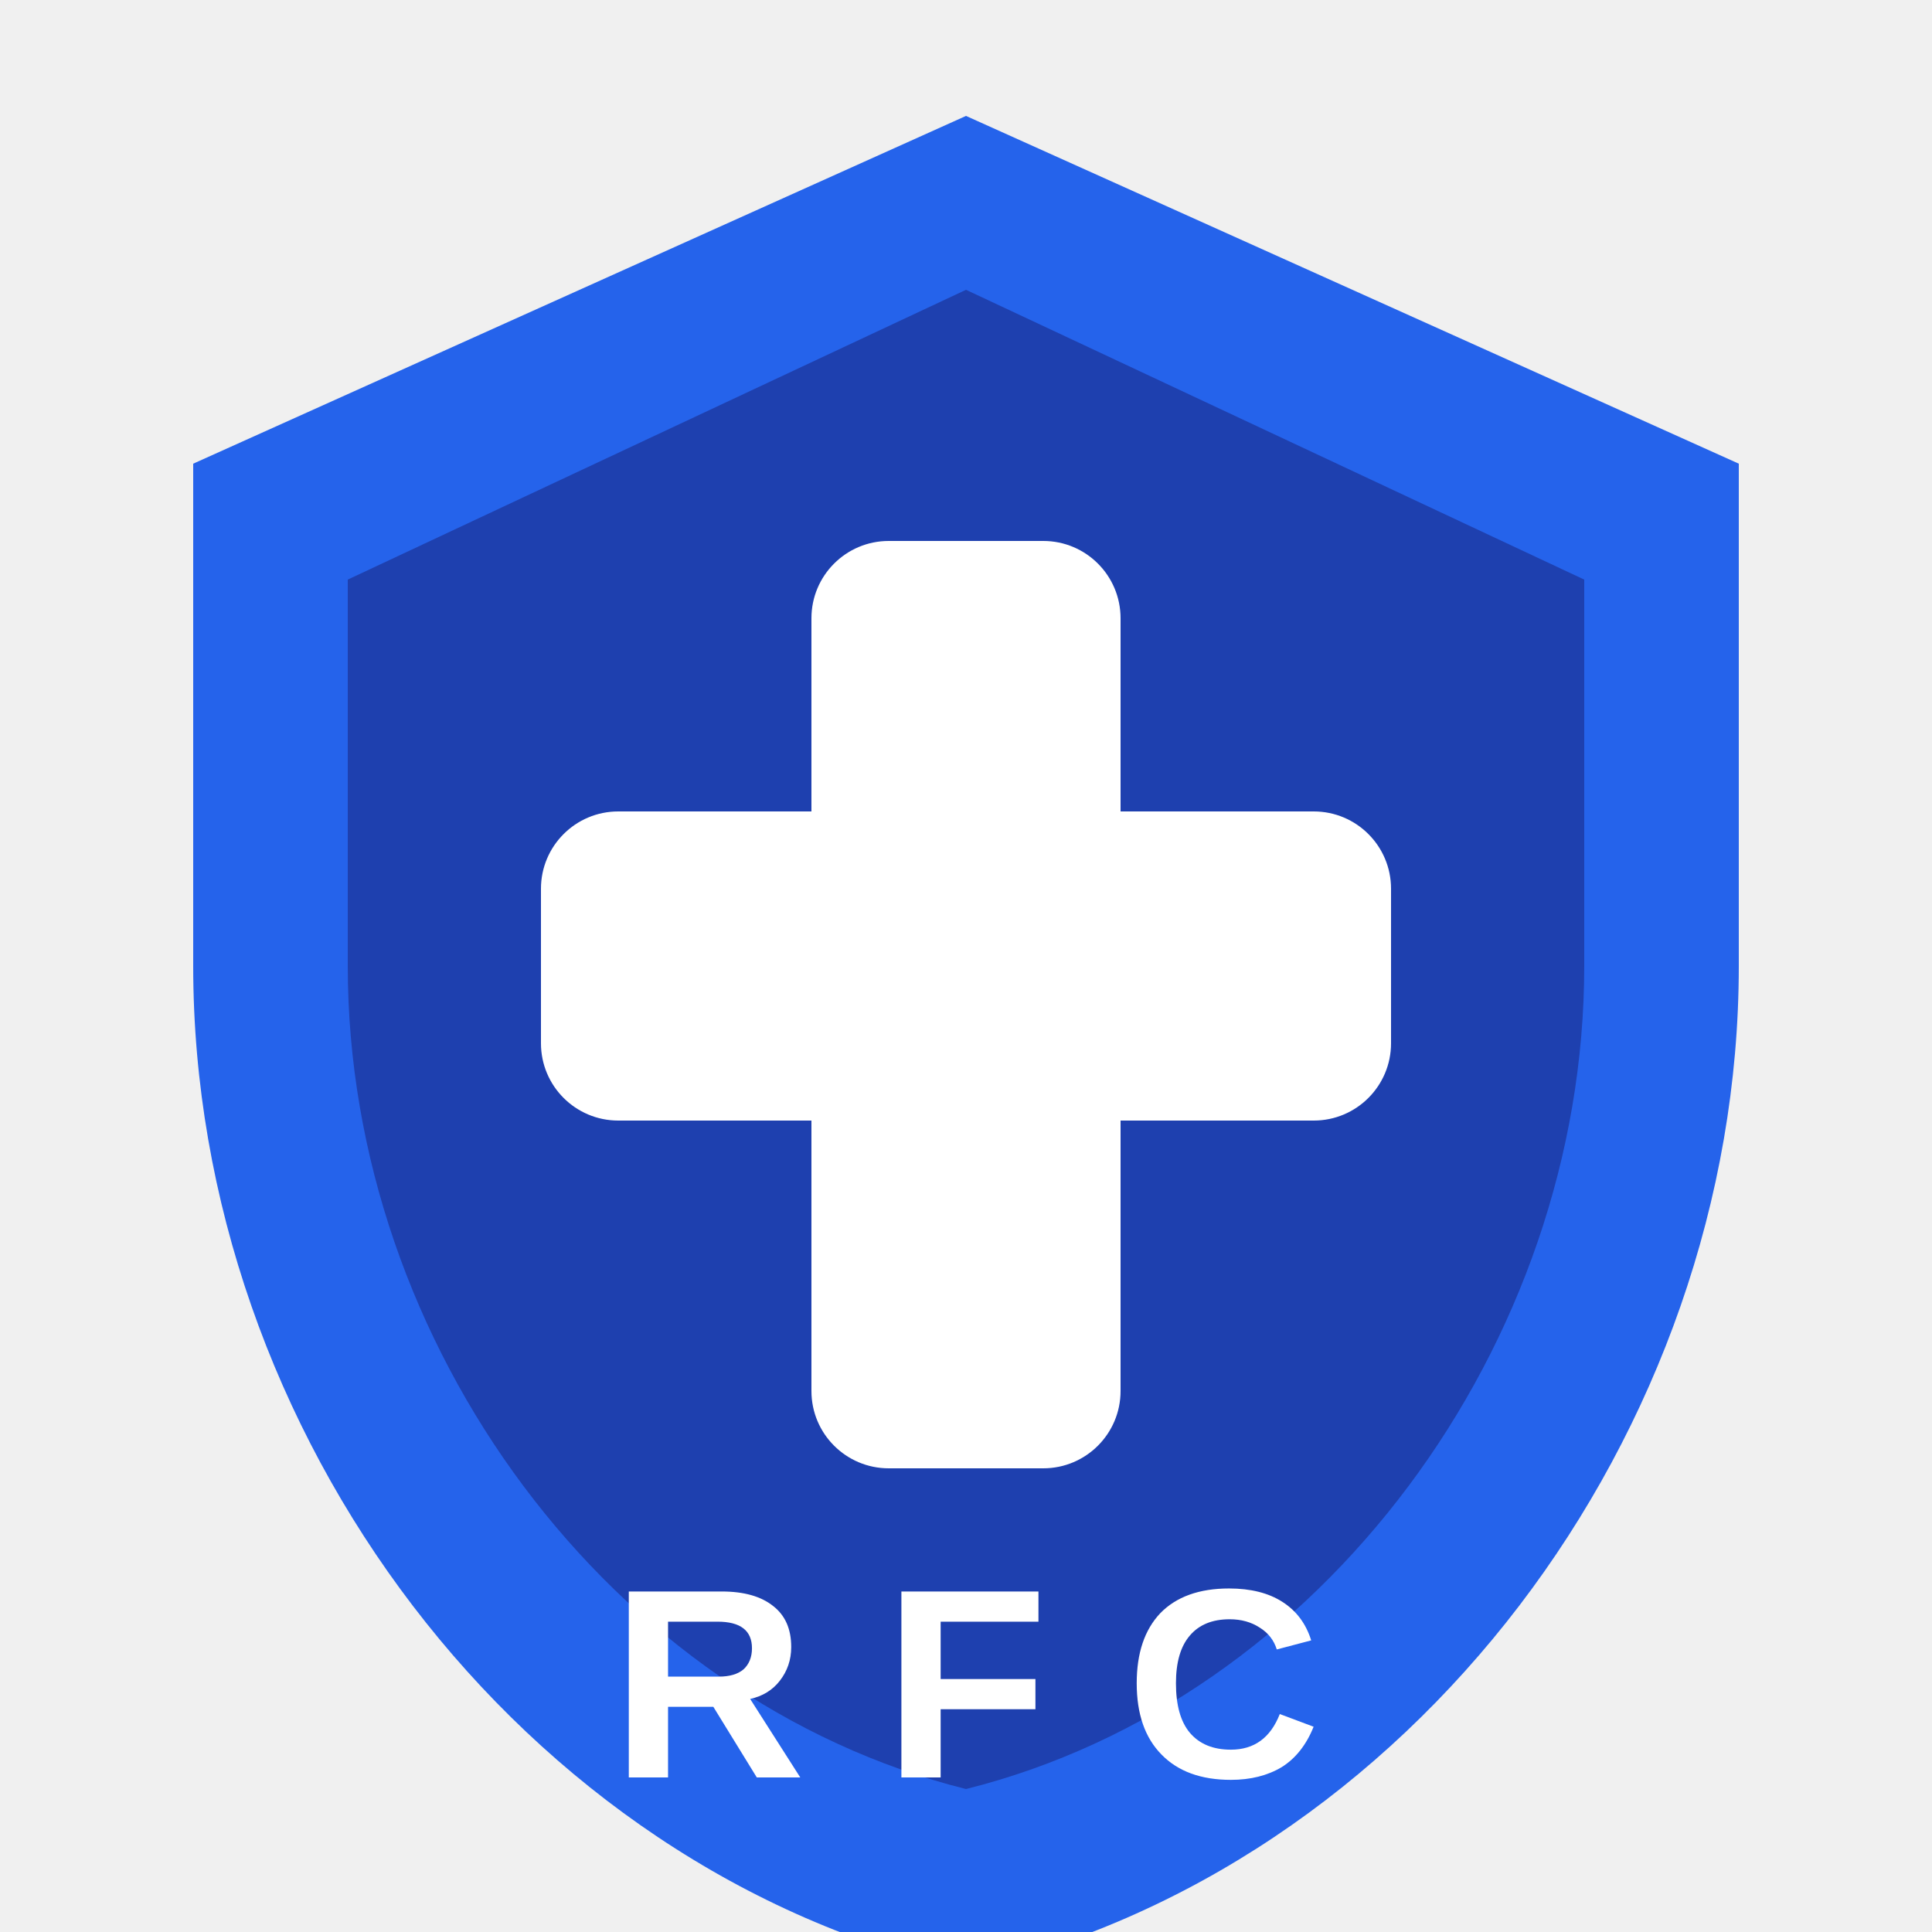
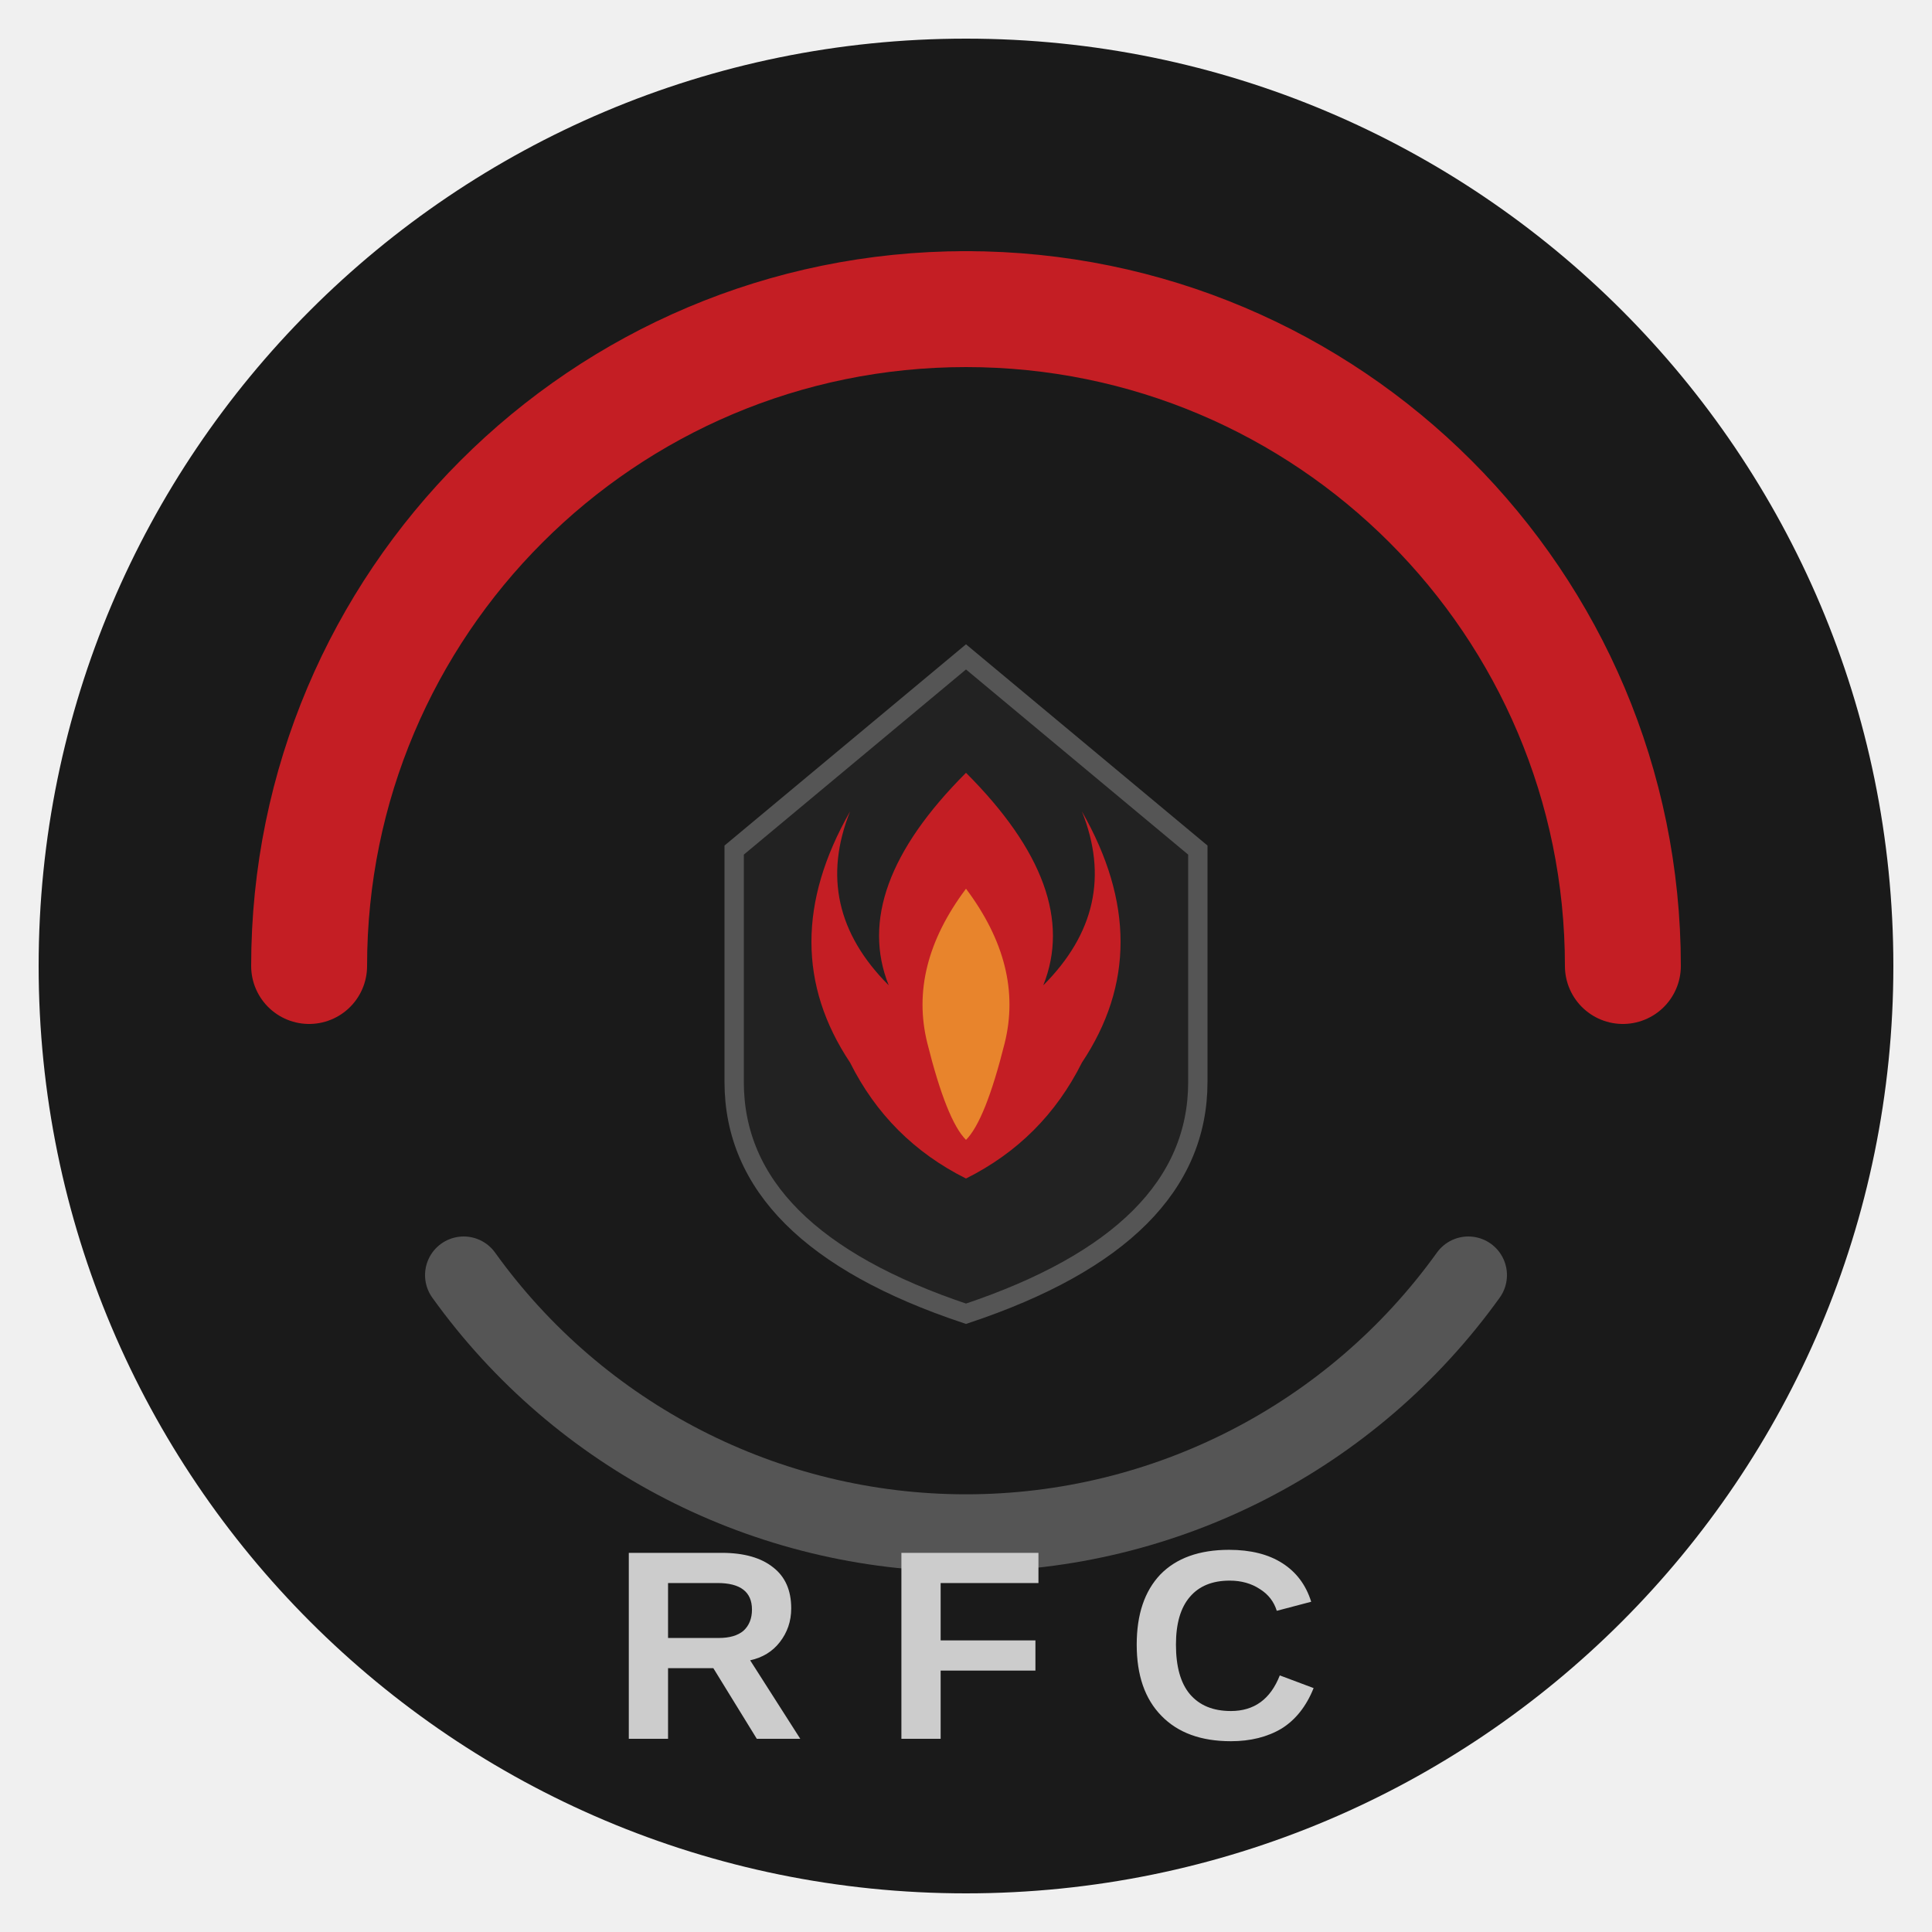
<svg xmlns="http://www.w3.org/2000/svg" viewBox="0 0 50 50" fill="none">
-   <path d="M25 3L5 12v13c0 12.1 8.5 23.4 20 26 11.5-2.6 20-13.9 20-26V12L25 3z" fill="#2563EB" />
-   <path d="M25 7.5L9 15v10c0 9.8 6.8 19 16 21.3 9.2-2.3 16-11.5 16-21.3V15L25 7.5z" fill="#1E40AF" />
-   <rect x="21" y="14" width="8" height="24" rx="2" fill="white" />
-   <rect x="14" y="21" width="22" height="8" rx="2" fill="white" />
-   <text x="25" y="46" font-family="Arial, Helvetica, sans-serif" font-size="7" font-weight="800" fill="white" text-anchor="middle" letter-spacing="2">RFC</text>
+   <circle cx="25" cy="25" r="24" fill="#1a1a1a" />
+   <path d="M8 25 A17 17 0 0 1 25 8" stroke="#C41E24" stroke-width="3" fill="none" stroke-linecap="round" />
+   <path d="M42 25 A17 17 0 0 0 25 8" stroke="#C41E24" stroke-width="3" fill="none" stroke-linecap="round" />
+   <path d="M12 33 A16 16 0 0 0 38 33" stroke="#555" stroke-width="2" fill="none" stroke-linecap="round" />
+   <path d="M19 22 L25 17 L31 22 L31 28 Q31 32 25 34 Q19 32 19 28 Z" fill="#222" stroke="#555" stroke-width="0.5" />
+   <path d="M25 20 Q28 23 27 25.5 Q29 23.5 28 21 Q30 24.5 28 27.5 Q27 29.5 25 30.5 Q23 29.5 22 27.5 Q20 24.5 22 21 Q21 23.5 23 25.5 Q22 23 25 20Z" fill="#C41E24" />
+   <path d="M25 23 Q26.5 25 26 27 Q25.5 29 25 29.5 Q24.5 29 24 27 Q23.5 25 25 23Z" fill="#E8842C" />
+   <text x="25" y="45" font-family="Arial, Helvetica, sans-serif" font-size="7" font-weight="900" fill="#CCCCCC" text-anchor="middle" letter-spacing="2">RFC</text>
</svg>
